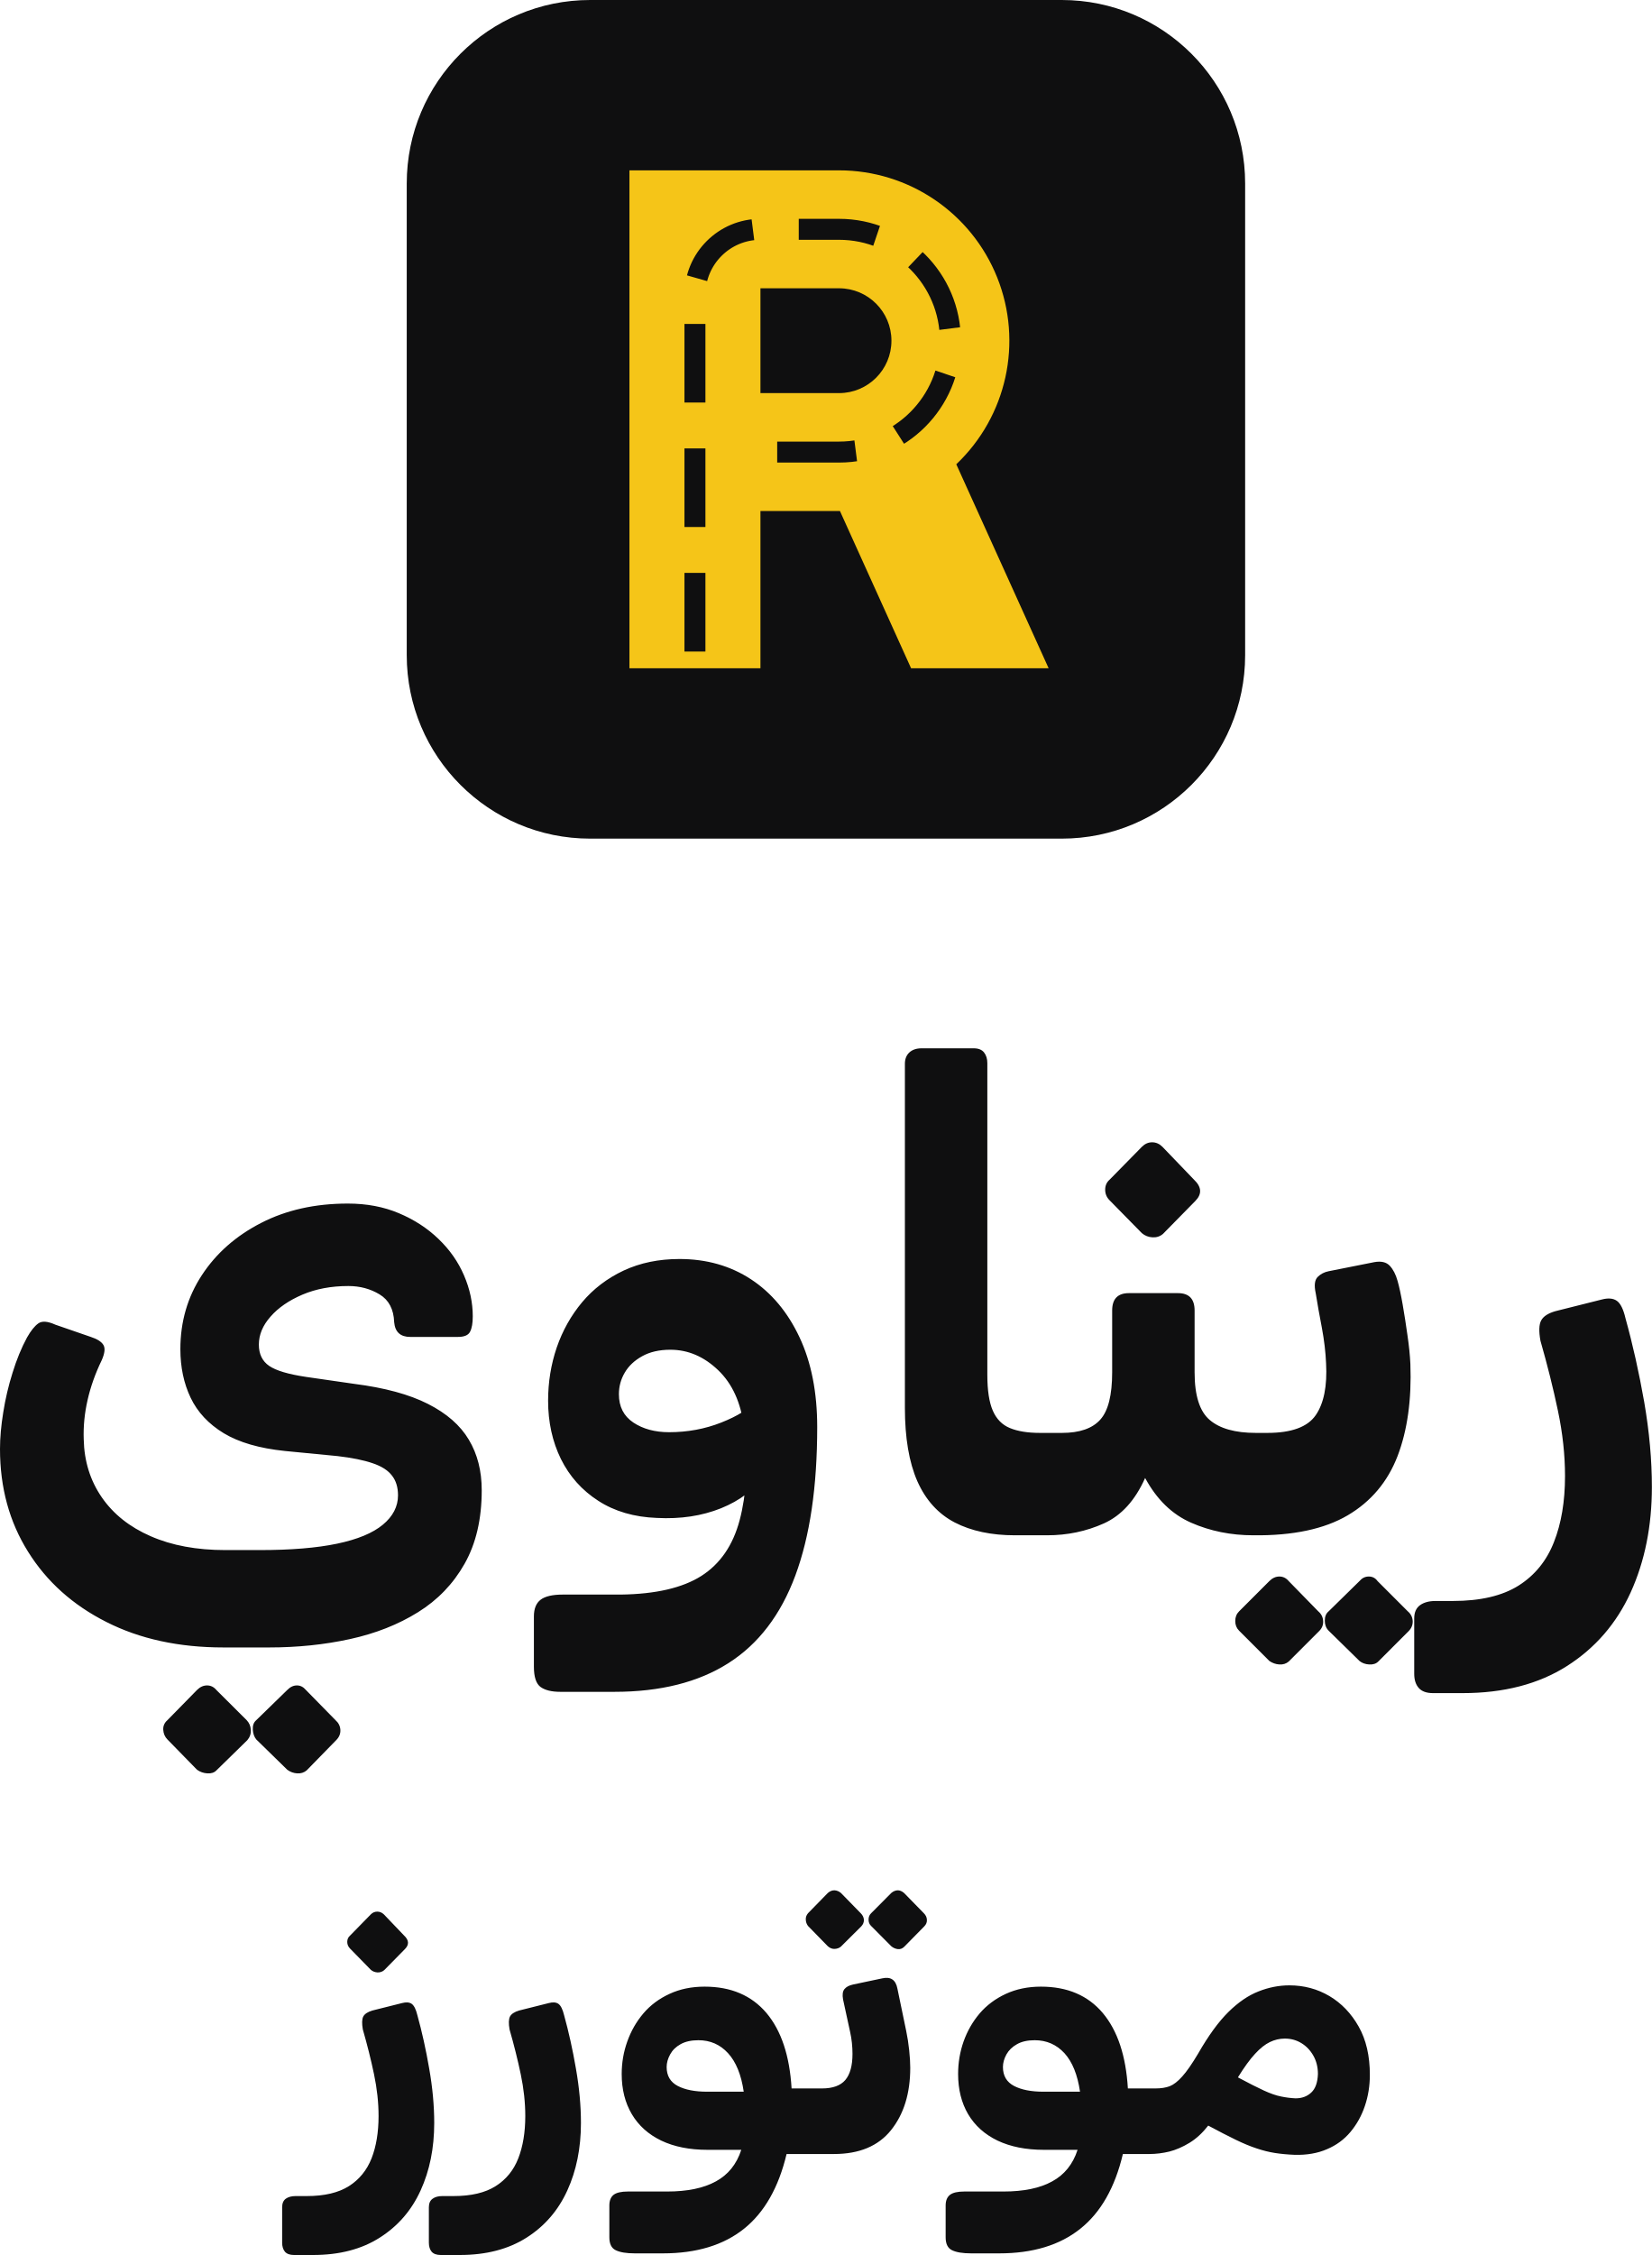
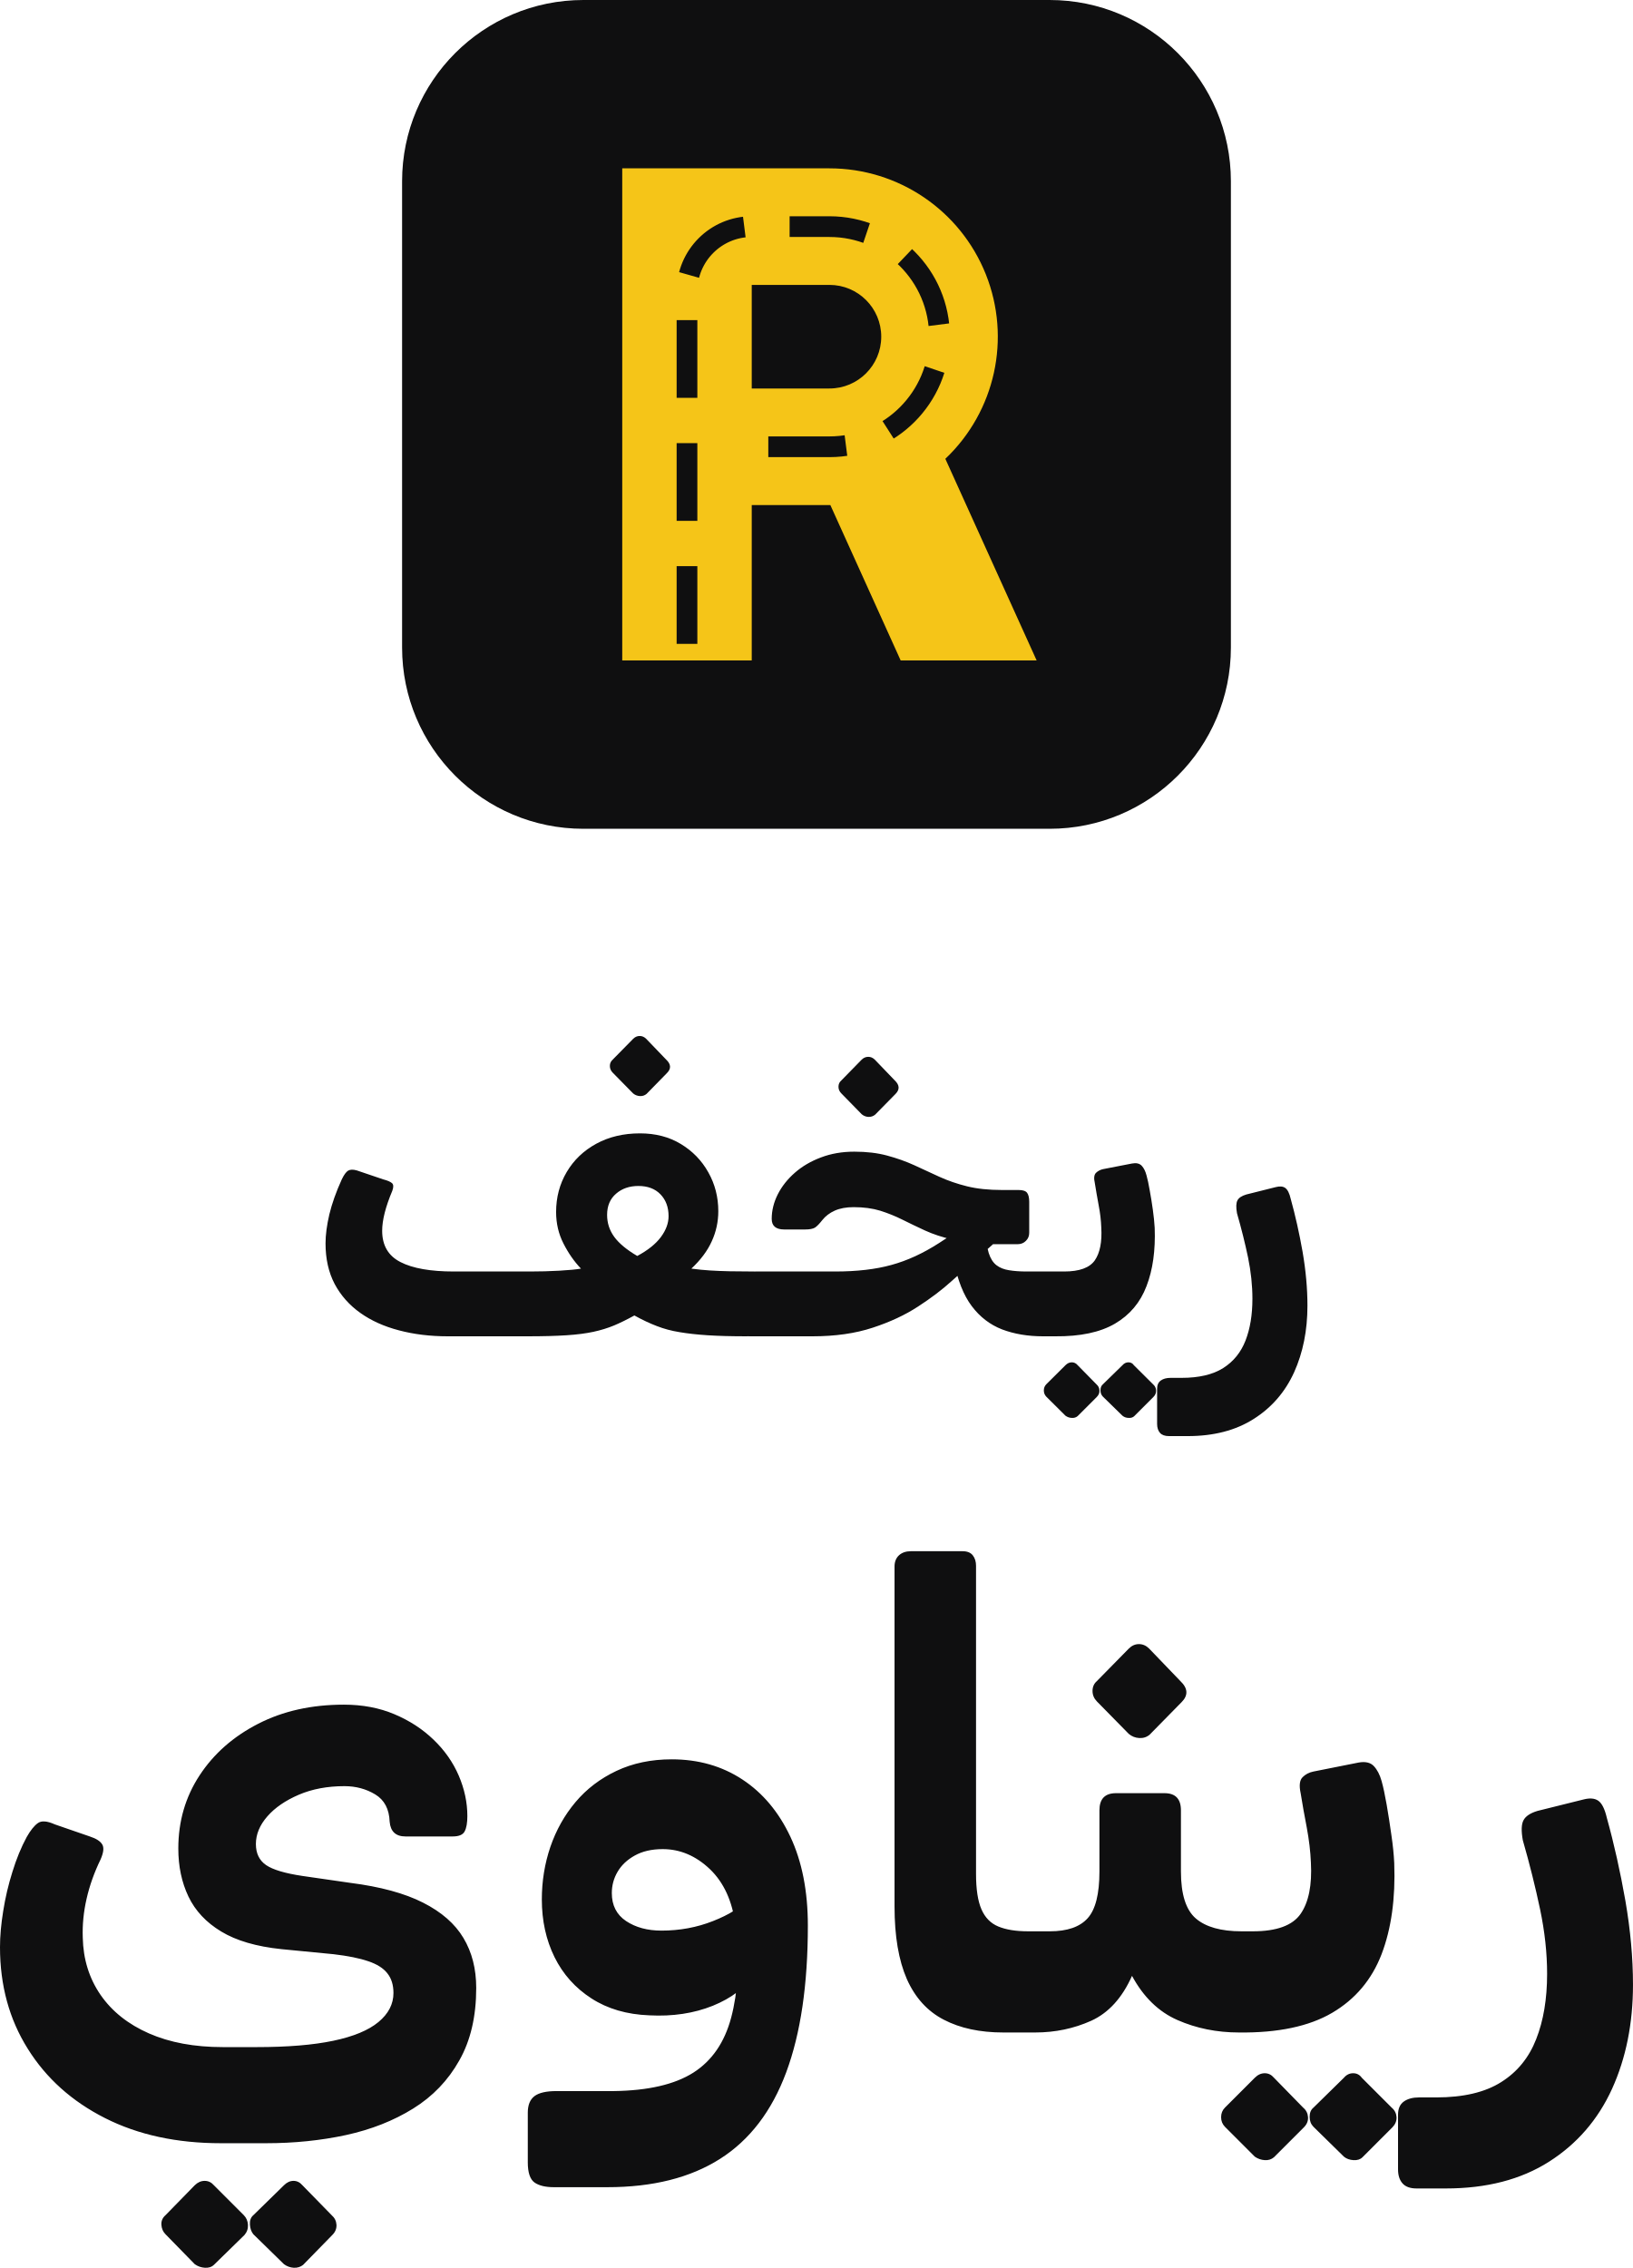
- <svg xmlns="http://www.w3.org/2000/svg" viewBox="0 0 141.86 193.6" width="141.86" height="193.6" role="img" aria-label="ريناوي موتورز" lang="ar" color="#0F0F10">
+ <svg xmlns="http://www.w3.org/2000/svg" viewBox="0 0 141.86 197.03" width="141.86" height="197.03" role="img" aria-label="ريخف ريناوي" lang="ar" color="#0F0F10">
  <g transform="matrix(1.125 0 0 1.125 34.93 0)">
    <rect width="64" height="64" rx="14" fill="#0F0F10" />
    <path fill="#F5C518" d="M17 13H33A13 13 0 0 1 41.95 35.43L49 51H38.5L33.07 39H27V51H17ZM27 22V30H33A4 4 0 0 0 33 22Z" />
    <path fill="none" stroke="#0F0F10" stroke-width="1.6" stroke-dasharray="6 3.5" stroke-dashoffset="-1.28" d="M22 51V22.5A5 5 0 0 1 27 17.5H33A8.5 8.5 0 0 1 33 34.5H27" />
  </g>
-   <path fill="currentColor" d="M23.12 141.44L19.19 141.44Q13.44 141.44 9.13 139.25Q4.81 137.07 2.41 133.22Q0 129.38 0 124.4Q0 122.96 0.28 121.25Q0.55 119.53 1.08 117.85Q1.6 116.16 2.32 114.83Q2.82 113.95 3.29 113.62Q3.76 113.28 4.76 113.73L7.8 114.78Q8.63 115.05 8.88 115.47Q9.13 115.88 8.74 116.77Q7.91 118.48 7.52 120.2Q7.13 121.91 7.19 123.57Q7.25 126.39 8.74 128.55Q10.23 130.71 12.94 131.89Q15.65 133.08 19.36 133.08L22.29 133.08Q26.33 133.08 28.95 132.53Q31.58 131.98 32.88 130.9Q34.18 129.82 34.18 128.38Q34.18 127.33 33.65 126.67Q33.13 126 31.99 125.62Q30.86 125.23 28.98 125.01L24.45 124.57Q21.18 124.23 19.22 123.05Q17.26 121.86 16.37 120Q15.49 118.15 15.49 115.83Q15.49 112.29 17.34 109.47Q19.19 106.65 22.43 104.99Q25.66 103.33 29.87 103.33Q32.3 103.33 34.26 104.16Q36.23 104.99 37.66 106.37Q39.1 107.75 39.85 109.5Q40.6 111.24 40.6 113.01Q40.6 113.89 40.37 114.33Q40.15 114.78 39.32 114.78L35.23 114.78Q33.96 114.78 33.85 113.51Q33.79 111.85 32.6 111.13Q31.41 110.41 29.92 110.41Q27.71 110.41 25.97 111.15Q24.22 111.9 23.23 113.04Q22.23 114.17 22.23 115.44Q22.23 116.66 23.12 117.27Q24 117.87 26.27 118.21L30.42 118.81Q34.35 119.31 36.75 120.53Q39.16 121.75 40.26 123.6Q41.37 125.45 41.37 127.94Q41.37 131.65 39.9 134.25Q38.44 136.84 35.89 138.42Q33.35 140 30.06 140.72Q26.77 141.44 23.12 141.44ZM21.24 149.4L18.58 152Q18.31 152.28 17.81 152.25Q17.31 152.22 16.92 151.94L14.38 149.34Q14.05 149.01 14.02 148.51Q13.99 148.02 14.38 147.68L16.92 145.09Q17.31 144.7 17.78 144.7Q18.25 144.7 18.58 145.09L21.18 147.68Q21.51 148.02 21.54 148.51Q21.57 149.01 21.24 149.4ZM28.87 149.4L26.33 152Q25.99 152.28 25.52 152.25Q25.05 152.22 24.67 151.94L22.01 149.34Q21.74 149.01 21.71 148.49Q21.68 147.96 22.01 147.68L24.67 145.09Q25.05 144.7 25.5 144.7Q25.94 144.7 26.27 145.09L28.81 147.68Q29.2 148.02 29.23 148.51Q29.26 149.01 28.87 149.4ZM52.76 145.25L48.12 145.25Q47.01 145.25 46.43 144.84Q45.85 144.42 45.85 143.09L45.85 138.78Q45.85 137.78 46.43 137.34Q47.01 136.9 48.34 136.9L53.32 136.9Q57.8 136.84 60.23 135.3Q62.66 133.75 63.52 130.51Q64.38 127.28 64.05 122.35L70.18 122.52Q70.18 130.21 68.3 135.27Q66.42 140.33 62.55 142.79Q58.68 145.25 52.76 145.25ZM70.18 122.52L63.88 122.47Q63.49 119.37 61.67 117.63Q59.84 115.88 57.57 115.88Q56.14 115.88 55.14 116.44Q54.15 116.99 53.65 117.85Q53.15 118.7 53.15 119.7Q53.15 121.3 54.39 122.13Q55.64 122.96 57.46 122.96Q59.84 122.96 61.94 122.13Q64.05 121.3 64.93 120.25L65.54 126.72Q64.38 128.49 61.92 129.49Q59.45 130.48 56.41 130.32Q53.48 130.21 51.38 128.85Q49.28 127.5 48.17 125.26Q47.07 123.02 47.07 120.25Q47.07 117.87 47.81 115.69Q48.56 113.51 50 111.79Q51.44 110.08 53.56 109.08Q55.69 108.09 58.35 108.09Q61.83 108.09 64.49 109.83Q67.14 111.57 68.66 114.81Q70.18 118.04 70.18 122.52ZM89.93 131.81L87.16 131.81Q84.12 131.81 81.99 130.71Q79.86 129.6 78.78 127.17Q77.71 124.73 77.71 120.86L77.71 91.33Q77.71 90.72 78.09 90.36Q78.48 90 79.14 90L83.62 90Q84.23 90 84.51 90.36Q84.79 90.72 84.79 91.27L84.79 118.04Q84.79 120.03 85.26 121.11Q85.73 122.19 86.72 122.6Q87.72 123.02 89.32 123.02L90.76 123.02Q91.59 123.02 91.59 123.85L91.59 130.15Q91.59 131.81 89.93 131.81ZM89.93 131.81Q89.1 131.81 89.1 130.93L89.1 124.68Q89.1 123.02 90.76 123.02L91.2 123.02Q93.47 123.02 94.49 121.88Q95.51 120.75 95.51 117.82L95.51 112.51Q95.51 111.02 96.95 111.02L101.16 111.02Q102.59 111.02 102.59 112.51L102.59 117.82Q102.59 120.81 103.89 121.91Q105.19 123.02 107.85 123.02L108.46 123.02Q109.29 123.02 109.29 123.85L109.29 130.15Q109.29 131.81 107.63 131.81Q104.75 131.81 102.29 130.73Q99.83 129.65 98.34 126.89Q97.06 129.77 94.8 130.79Q92.53 131.81 89.93 131.81ZM102.65 103.11L99.88 105.93Q99.5 106.26 98.97 106.23Q98.45 106.2 98.06 105.87L95.29 103.05Q94.91 102.67 94.91 102.14Q94.91 101.61 95.29 101.28L98.06 98.46Q98.45 98.07 98.94 98.07Q99.44 98.07 99.83 98.46L102.54 101.28Q103.53 102.22 102.65 103.11ZM107.63 131.81Q107.24 131.81 107.02 131.54Q106.8 131.26 106.8 130.87L106.8 124.57Q106.8 123.02 108.46 123.02L108.84 123.02Q111.94 123.02 112.99 121.5Q114.04 119.98 113.88 117.04Q113.82 115.61 113.52 114Q113.21 112.4 112.99 111.02Q112.77 110.02 113.16 109.63Q113.54 109.25 114.1 109.14L118.02 108.36Q118.91 108.2 119.35 108.67Q119.79 109.14 120.02 109.97Q120.24 110.74 120.46 112.01Q120.68 113.28 120.87 114.64Q121.07 115.99 121.12 117.1Q121.29 121.69 120.02 125.01Q118.74 128.33 115.73 130.1Q112.71 131.87 107.63 131.81ZM113.27 140.05L110.67 142.65Q110.34 142.93 109.87 142.9Q109.4 142.87 109.01 142.6L106.41 140Q106.08 139.67 106.08 139.17Q106.08 138.67 106.41 138.34L109.01 135.74Q109.4 135.35 109.87 135.35Q110.34 135.35 110.67 135.74L113.21 138.34Q113.6 138.67 113.63 139.17Q113.66 139.67 113.27 140.05ZM120.96 140.05L118.36 142.65Q118.08 142.93 117.58 142.9Q117.08 142.87 116.75 142.6L114.1 140Q113.77 139.67 113.77 139.14Q113.77 138.61 114.1 138.34L116.75 135.74Q117.08 135.35 117.55 135.35Q118.02 135.35 118.3 135.74L120.9 138.34Q121.29 138.67 121.32 139.17Q121.34 139.67 120.96 140.05ZM125.6 145.36L123.06 145.36Q122.23 145.36 121.84 144.92Q121.45 144.48 121.45 143.7L121.45 138.95Q121.45 138.17 121.95 137.81Q122.45 137.45 123.28 137.45L124.77 137.45Q128.31 137.45 130.41 136.13Q132.51 134.8 133.45 132.39Q134.4 129.99 134.4 126.72Q134.4 124.01 133.79 121.11Q133.18 118.21 132.29 115.11Q132.07 113.89 132.35 113.37Q132.63 112.84 133.57 112.57L137.55 111.57Q138.38 111.35 138.85 111.68Q139.32 112.01 139.59 113.17Q140.53 116.55 141.2 120.36Q141.86 124.18 141.86 127.66Q141.86 132.7 140.04 136.71Q138.21 140.72 134.56 143.04Q130.91 145.36 125.6 145.36ZM26.88 193.6L25.25 193.6Q24.72 193.6 24.47 193.32Q24.23 193.03 24.23 192.54L24.23 189.5Q24.23 189 24.54 188.77Q24.86 188.54 25.39 188.54L26.35 188.54Q28.61 188.54 29.96 187.69Q31.3 186.84 31.91 185.3Q32.51 183.76 32.51 181.67Q32.51 179.94 32.12 178.08Q31.73 176.22 31.16 174.24Q31.02 173.46 31.2 173.12Q31.38 172.79 31.98 172.61L34.53 171.97Q35.06 171.83 35.36 172.04Q35.66 172.26 35.84 173Q36.44 175.16 36.86 177.6Q37.29 180.04 37.29 182.27Q37.29 185.5 36.12 188.06Q34.95 190.63 32.61 192.11Q30.28 193.6 26.88 193.6ZM34.77 167.34L33 169.14Q32.76 169.35 32.42 169.34Q32.08 169.32 31.84 169.11L30.07 167.3Q29.82 167.05 29.82 166.72Q29.82 166.38 30.07 166.17L31.84 164.36Q32.08 164.12 32.4 164.12Q32.72 164.12 32.97 164.36L34.7 166.17Q35.34 166.77 34.77 167.34ZM39.48 193.6L37.85 193.6Q37.32 193.6 37.07 193.32Q36.83 193.03 36.83 192.54L36.83 189.5Q36.83 189 37.15 188.77Q37.46 188.54 37.99 188.54L38.95 188.54Q41.22 188.54 42.56 187.69Q43.91 186.84 44.51 185.3Q45.11 183.76 45.11 181.67Q45.11 179.94 44.72 178.08Q44.33 176.22 43.76 174.24Q43.62 173.46 43.8 173.12Q43.98 172.79 44.58 172.61L47.13 171.97Q47.66 171.83 47.96 172.04Q48.26 172.26 48.44 173Q49.04 175.16 49.46 177.6Q49.89 180.04 49.89 182.27Q49.89 185.5 48.72 188.06Q47.55 190.63 45.22 192.11Q42.88 193.6 39.48 193.6ZM56.93 193.46L54.52 193.46Q53.43 193.46 52.88 193.19Q52.33 192.93 52.33 192.08L52.33 189.35Q52.33 188.72 52.7 188.43Q53.07 188.15 53.92 188.15L57.29 188.15Q59.9 188.15 61.48 187.28Q63.06 186.42 63.66 184.57L60.75 184.57Q58.45 184.57 56.79 183.78Q55.13 182.98 54.26 181.51Q53.39 180.04 53.39 178.06Q53.39 176.61 53.87 175.27Q54.35 173.92 55.25 172.86Q56.15 171.8 57.5 171.18Q58.84 170.56 60.51 170.56Q63.9 170.56 65.82 172.82Q67.73 175.09 67.98 179.3L70.31 179.3Q70.84 179.3 70.84 179.83L70.88 183.87Q70.88 184.93 69.82 184.93L67.55 184.93Q66.52 189.25 63.89 191.35Q61.25 193.46 56.93 193.46ZM60.72 179.58L63.87 179.58Q63.55 177.39 62.52 176.27Q61.5 175.16 59.98 175.16Q59.06 175.16 58.45 175.5Q57.85 175.83 57.55 176.38Q57.25 176.93 57.25 177.46Q57.25 178.59 58.21 179.09Q59.16 179.58 60.72 179.58ZM71.62 184.93L69.85 184.93Q69.57 184.93 69.43 184.75Q69.28 184.57 69.28 184.33L69.28 180.22Q69.28 179.73 69.57 179.51Q69.85 179.3 70.35 179.3L70.59 179.3Q71.97 179.3 72.59 178.58Q73.21 177.85 73.21 176.33Q73.21 175.87 73.16 175.39Q73.11 174.91 73 174.42L72.4 171.66Q72.29 171.05 72.52 170.77Q72.75 170.49 73.25 170.38L75.76 169.85Q76.86 169.6 77.07 170.74L77.82 174.35Q77.99 175.16 78.08 176.03Q78.17 176.89 78.17 177.53Q78.17 180.82 76.52 182.88Q74.88 184.93 71.62 184.93ZM73.96 165.39L72.22 167.12Q72.01 167.3 71.69 167.32Q71.37 167.34 71.09 167.09L69.39 165.35Q69.21 165.11 69.2 164.81Q69.18 164.51 69.39 164.26L71.09 162.52Q71.37 162.28 71.67 162.29Q71.97 162.31 72.22 162.52L73.92 164.26Q74.17 164.51 74.19 164.82Q74.2 165.14 73.96 165.39ZM79.37 165.39L77.67 167.12Q77.43 167.37 77.11 167.34Q76.79 167.3 76.54 167.09L74.81 165.35Q74.59 165.14 74.59 164.81Q74.59 164.47 74.81 164.26L76.54 162.52Q76.79 162.31 77.07 162.29Q77.36 162.28 77.64 162.52L79.34 164.26Q79.59 164.51 79.6 164.82Q79.62 165.14 79.37 165.39ZM85.81 193.46L83.41 193.46Q82.31 193.46 81.76 193.19Q81.21 192.93 81.21 192.08L81.21 189.35Q81.21 188.72 81.59 188.43Q81.96 188.15 82.81 188.15L86.17 188.15Q88.79 188.15 90.36 187.28Q91.94 186.42 92.54 184.57L89.64 184.57Q87.34 184.57 85.67 183.78Q84.01 182.98 83.14 181.51Q82.28 180.04 82.28 178.06Q82.28 176.61 82.75 175.27Q83.23 173.92 84.13 172.86Q85.04 171.8 86.38 171.18Q87.73 170.56 89.39 170.56Q92.79 170.56 94.7 172.82Q96.61 175.09 96.86 179.3L99.19 179.3Q99.73 179.3 99.73 179.83L99.76 183.87Q99.76 184.93 98.7 184.93L96.43 184.93Q95.41 189.25 92.77 191.35Q90.13 193.46 85.81 193.46ZM89.6 179.58L92.75 179.58Q92.43 177.39 91.41 176.27Q90.38 175.16 88.86 175.16Q87.94 175.16 87.34 175.5Q86.74 175.83 86.43 176.38Q86.13 176.93 86.13 177.46Q86.13 178.59 87.09 179.09Q88.04 179.58 89.6 179.58ZM111.19 185Q110.24 184.96 109.48 184.84Q108.72 184.72 107.92 184.45Q107.12 184.19 106.13 183.71Q105.14 183.23 103.76 182.49Q103.02 183.44 102.15 183.97Q101.28 184.5 100.42 184.72Q99.55 184.93 98.7 184.93Q98.17 184.93 98.17 184.4L98.17 180.36Q98.17 179.3 99.23 179.3Q99.94 179.3 100.45 179.11Q100.96 178.91 101.53 178.27Q102.1 177.64 102.88 176.33Q104.22 173.99 105.5 172.73Q106.77 171.48 108.08 170.97Q109.39 170.45 110.73 170.45Q112.61 170.45 114.17 171.37Q115.72 172.29 116.68 173.99Q117.64 175.69 117.64 178.13Q117.64 179.55 117.21 180.81Q116.79 182.06 115.97 183.04Q115.16 184.01 113.95 184.52Q112.75 185.04 111.19 185ZM111.26 180.15Q112.08 180.15 112.61 179.65Q113.14 179.16 113.18 178.06Q113.18 177.18 112.79 176.49Q112.4 175.8 111.76 175.41Q111.12 175.02 110.34 175.02Q109.67 175.02 109.05 175.32Q108.43 175.62 107.78 176.33Q107.12 177.04 106.31 178.35Q107.69 179.09 108.54 179.48Q109.39 179.87 110.01 179.99Q110.63 180.12 111.26 180.15Z" />
+   <path fill="currentColor" d="M45.83 116.09L38.9 116.09Q36.6 116.09 34.65 115.57Q32.7 115.06 31.29 114.05Q29.87 113.04 29.07 111.54Q28.28 110.03 28.28 108.02Q28.28 106.92 28.61 105.5Q28.95 104.09 29.69 102.46Q29.98 101.86 30.24 101.7Q30.51 101.54 31 101.68L33.3 102.46Q33.84 102.6 34.05 102.78Q34.26 102.96 34.08 103.45Q33.2 105.54 33.2 106.92Q33.2 108.83 34.79 109.64Q36.38 110.46 39.43 110.46L46.05 110.46Q47.36 110.46 48.6 110.39Q49.83 110.32 50.47 110.21Q49.59 109.29 48.95 108.03Q48.31 106.78 48.31 105.29Q48.31 103.38 49.23 101.82Q50.15 100.26 51.8 99.36Q53.45 98.46 55.6 98.46Q57.62 98.46 59.14 99.38Q60.67 100.3 61.53 101.84Q62.4 103.38 62.4 105.22Q62.4 106.6 61.83 107.84Q61.27 109.08 60.06 110.21Q60.88 110.32 61.67 110.37Q62.47 110.42 63.39 110.44Q64.31 110.46 65.52 110.46Q65.8 110.46 65.98 110.64Q66.15 110.81 66.15 111.1L66.15 114.81Q66.15 116.09 64.88 116.09Q62.86 116.09 61.48 116Q60.1 115.91 59.04 115.73Q57.98 115.56 57.06 115.2Q56.14 114.85 55.11 114.28Q54.15 114.81 53.34 115.15Q52.52 115.49 51.55 115.7Q50.58 115.91 49.22 116Q47.85 116.09 45.83 116.09ZM55.36 109.11Q56.74 108.37 57.41 107.47Q58.08 106.57 58.08 105.65Q58.08 104.48 57.37 103.75Q56.67 103.03 55.46 103.03Q54.29 103.03 53.52 103.7Q52.74 104.37 52.74 105.54Q52.74 106.6 53.36 107.45Q53.98 108.3 55.36 109.11ZM57.94 93.22L56.17 95.03Q55.92 95.24 55.59 95.22Q55.25 95.2 55 94.99L53.23 93.19Q52.98 92.94 52.98 92.6Q52.98 92.27 53.23 92.05L55 90.25Q55.25 90 55.57 90Q55.89 90 56.14 90.25L57.87 92.05Q58.51 92.65 57.94 93.22ZM70.58 116.09L65.09 116.09Q64.56 116.09 64.56 115.56L64.56 111.52Q64.56 110.46 65.62 110.46L72.56 110.46Q75.39 110.46 77.44 109.89Q79.5 109.33 81.59 107.98L84.95 105.79L87.14 107.31L82.65 111.31Q81.44 112.41 79.76 113.5Q78.08 114.6 75.82 115.34Q73.55 116.09 70.58 116.09ZM91.67 116.09L90.61 116.09Q88.63 116.09 87.05 115.49Q85.48 114.88 84.42 113.47Q83.35 112.05 82.86 109.54L85.66 106.88Q85.66 108.12 85.89 108.85Q86.12 109.57 86.56 109.91Q87 110.25 87.66 110.35Q88.31 110.46 89.2 110.46L92.2 110.46Q92.49 110.46 92.61 110.64Q92.73 110.81 92.73 111.06L92.73 115.1Q92.73 115.59 92.45 115.84Q92.17 116.09 91.67 116.09ZM88.38 108.09L86.05 108.09L85.83 107.98Q84.03 107.98 82.72 107.68Q81.41 107.38 80.36 106.9Q79.32 106.42 78.4 105.96Q77.48 105.5 76.47 105.18Q75.46 104.87 74.15 104.87Q73.2 104.87 72.52 105.17Q71.85 105.47 71.43 106Q71.07 106.46 70.81 106.64Q70.54 106.81 69.94 106.81L68.13 106.81Q67.04 106.81 67.04 105.89Q67.04 104.8 67.57 103.75Q68.1 102.71 69.05 101.88Q70.01 101.04 71.32 100.55Q72.63 100.05 74.22 100.05Q75.82 100.05 77.07 100.39Q78.33 100.73 79.41 101.22Q80.49 101.72 81.6 102.23Q82.72 102.74 84.01 103.06Q85.3 103.38 87.04 103.38L88.49 103.38Q89.05 103.38 89.23 103.63Q89.41 103.88 89.41 104.41L89.41 107.1Q89.41 107.52 89.12 107.8Q88.84 108.09 88.38 108.09ZM77.8 95.03L76.03 96.83Q75.78 97.04 75.44 97.03Q75.11 97.01 74.86 96.8L73.09 94.99Q72.84 94.74 72.84 94.41Q72.84 94.07 73.09 93.86L74.86 92.05Q75.11 91.81 75.43 91.81Q75.74 91.81 75.99 92.05L77.73 93.86Q78.36 94.46 77.8 95.03ZM91.67 116.09Q91.43 116.09 91.28 115.91Q91.14 115.73 91.14 115.49L91.14 111.45Q91.14 110.46 92.2 110.46L92.45 110.46Q94.43 110.46 95.11 109.49Q95.78 108.51 95.67 106.64Q95.64 105.72 95.44 104.69Q95.25 103.66 95.11 102.78Q94.96 102.14 95.21 101.89Q95.46 101.65 95.81 101.57L98.33 101.08Q98.89 100.97 99.18 101.27Q99.46 101.57 99.6 102.11Q99.74 102.6 99.88 103.42Q100.03 104.23 100.15 105.1Q100.27 105.96 100.31 106.67Q100.42 109.61 99.6 111.73Q98.79 113.86 96.86 114.99Q94.93 116.12 91.67 116.09ZM95.28 121.36L93.62 123.02Q93.41 123.2 93.11 123.18Q92.81 123.17 92.56 122.99L90.89 121.33Q90.68 121.11 90.68 120.79Q90.68 120.48 90.89 120.26L92.56 118.6Q92.81 118.35 93.11 118.35Q93.41 118.35 93.62 118.6L95.25 120.26Q95.5 120.48 95.51 120.79Q95.53 121.11 95.28 121.36ZM100.2 121.36L98.54 123.02Q98.36 123.2 98.04 123.18Q97.73 123.17 97.51 122.99L95.81 121.33Q95.6 121.11 95.6 120.78Q95.6 120.44 95.81 120.26L97.51 118.6Q97.73 118.35 98.03 118.35Q98.33 118.35 98.5 118.6L100.17 120.26Q100.42 120.48 100.43 120.79Q100.45 121.11 100.2 121.36ZM103.18 124.76L101.55 124.76Q101.02 124.76 100.77 124.48Q100.52 124.19 100.52 123.7L100.52 120.65Q100.52 120.16 100.84 119.93Q101.16 119.7 101.69 119.7L102.65 119.7Q104.91 119.7 106.26 118.85Q107.6 118 108.2 116.46Q108.8 114.92 108.8 112.83Q108.8 111.1 108.42 109.24Q108.03 107.38 107.46 105.4Q107.32 104.62 107.5 104.28Q107.67 103.95 108.27 103.77L110.82 103.13Q111.35 102.99 111.65 103.2Q111.96 103.42 112.13 104.16Q112.73 106.32 113.16 108.76Q113.58 111.2 113.58 113.43Q113.58 116.65 112.42 119.22Q111.25 121.79 108.91 123.27Q106.57 124.76 103.18 124.76ZM23.12 186.19L19.19 186.19Q13.44 186.19 9.13 184.01Q4.81 181.83 2.41 177.98Q0 174.14 0 169.16Q0 167.72 0.28 166.01Q0.55 164.29 1.08 162.61Q1.6 160.92 2.32 159.59Q2.82 158.71 3.29 158.38Q3.76 158.04 4.76 158.49L7.8 159.54Q8.63 159.81 8.88 160.23Q9.13 160.64 8.74 161.53Q7.91 163.24 7.52 164.96Q7.13 166.67 7.19 168.33Q7.25 171.15 8.74 173.31Q10.23 175.46 12.94 176.65Q15.65 177.84 19.36 177.84L22.29 177.84Q26.33 177.84 28.95 177.29Q31.58 176.74 32.88 175.66Q34.18 174.58 34.18 173.14Q34.18 172.09 33.65 171.43Q33.13 170.76 31.99 170.38Q30.86 169.99 28.98 169.77L24.45 169.33Q21.18 168.99 19.22 167.8Q17.26 166.62 16.37 164.76Q15.49 162.91 15.49 160.59Q15.49 157.05 17.34 154.23Q19.19 151.41 22.43 149.75Q25.66 148.09 29.87 148.09Q32.3 148.09 34.26 148.92Q36.23 149.75 37.66 151.13Q39.1 152.51 39.85 154.25Q40.6 156 40.6 157.77Q40.6 158.65 40.37 159.09Q40.15 159.54 39.32 159.54L35.23 159.54Q33.96 159.54 33.85 158.26Q33.79 156.61 32.6 155.89Q31.41 155.17 29.92 155.17Q27.71 155.17 25.97 155.91Q24.22 156.66 23.23 157.79Q22.23 158.93 22.23 160.2Q22.23 161.42 23.12 162.03Q24 162.63 26.27 162.97L30.42 163.57Q34.35 164.07 36.75 165.29Q39.16 166.51 40.26 168.36Q41.37 170.21 41.37 172.7Q41.37 176.41 39.9 179Q38.44 181.6 35.89 183.18Q33.35 184.76 30.06 185.48Q26.77 186.19 23.12 186.19ZM21.24 194.16L18.58 196.76Q18.31 197.03 17.81 197.01Q17.31 196.98 16.92 196.7L14.38 194.1Q14.05 193.77 14.02 193.27Q13.99 192.78 14.38 192.44L16.92 189.84Q17.31 189.46 17.78 189.46Q18.25 189.46 18.58 189.84L21.18 192.44Q21.51 192.78 21.54 193.27Q21.57 193.77 21.24 194.16ZM28.87 194.16L26.33 196.76Q25.99 197.03 25.52 197.01Q25.05 196.98 24.67 196.7L22.01 194.1Q21.74 193.77 21.71 193.25Q21.68 192.72 22.01 192.44L24.67 189.84Q25.05 189.46 25.5 189.46Q25.94 189.46 26.27 189.84L28.81 192.44Q29.2 192.78 29.23 193.27Q29.26 193.77 28.87 194.16ZM52.76 190.01L48.12 190.01Q47.01 190.01 46.43 189.6Q45.85 189.18 45.85 187.85L45.85 183.54Q45.85 182.54 46.43 182.1Q47.01 181.66 48.34 181.66L53.32 181.66Q57.8 181.6 60.23 180.06Q62.66 178.51 63.52 175.27Q64.38 172.04 64.05 167.11L70.18 167.28Q70.18 174.97 68.3 180.03Q66.42 185.09 62.55 187.55Q58.68 190.01 52.76 190.01ZM70.18 167.28L63.88 167.22Q63.49 164.13 61.67 162.38Q59.84 160.64 57.57 160.64Q56.14 160.64 55.14 161.2Q54.15 161.75 53.65 162.61Q53.15 163.46 53.15 164.46Q53.15 166.06 54.39 166.89Q55.64 167.72 57.46 167.72Q59.84 167.72 61.94 166.89Q64.05 166.06 64.93 165.01L65.54 171.48Q64.38 173.25 61.92 174.25Q59.45 175.24 56.41 175.08Q53.48 174.97 51.38 173.61Q49.28 172.26 48.17 170.02Q47.07 167.78 47.07 165.01Q47.07 162.63 47.81 160.45Q48.56 158.26 50 156.55Q51.44 154.84 53.56 153.84Q55.69 152.84 58.35 152.84Q61.83 152.84 64.49 154.59Q67.14 156.33 68.66 159.56Q70.18 162.8 70.18 167.28ZM89.93 176.57L87.16 176.57Q84.12 176.57 81.99 175.46Q79.86 174.36 78.78 171.93Q77.71 169.49 77.71 165.62L77.71 136.09Q77.71 135.48 78.09 135.12Q78.48 134.76 79.14 134.76L83.62 134.76Q84.23 134.76 84.51 135.12Q84.79 135.48 84.79 136.03L84.79 162.8Q84.79 164.79 85.26 165.87Q85.73 166.95 86.72 167.36Q87.72 167.78 89.32 167.78L90.76 167.78Q91.59 167.78 91.59 168.61L91.59 174.91Q91.59 176.57 89.93 176.57ZM89.93 176.57Q89.1 176.57 89.1 175.69L89.1 169.44Q89.1 167.78 90.76 167.78L91.2 167.78Q93.47 167.78 94.49 166.64Q95.51 165.51 95.51 162.58L95.51 157.27Q95.51 155.78 96.95 155.78L101.16 155.78Q102.59 155.78 102.59 157.27L102.59 162.58Q102.59 165.56 103.89 166.67Q105.19 167.78 107.85 167.78L108.46 167.78Q109.29 167.78 109.29 168.61L109.29 174.91Q109.29 176.57 107.63 176.57Q104.75 176.57 102.29 175.49Q99.83 174.41 98.34 171.65Q97.06 174.52 94.8 175.55Q92.53 176.57 89.93 176.57ZM102.65 147.87L99.88 150.69Q99.5 151.02 98.97 150.99Q98.45 150.96 98.06 150.63L95.29 147.81Q94.91 147.42 94.91 146.9Q94.91 146.37 95.29 146.04L98.06 143.22Q98.45 142.83 98.94 142.83Q99.44 142.83 99.83 143.22L102.54 146.04Q103.53 146.98 102.65 147.87ZM107.63 176.57Q107.24 176.57 107.02 176.29Q106.8 176.02 106.8 175.63L106.8 169.33Q106.8 167.78 108.46 167.78L108.84 167.78Q111.94 167.78 112.99 166.26Q114.04 164.74 113.88 161.8Q113.82 160.37 113.52 158.76Q113.21 157.16 112.99 155.78Q112.77 154.78 113.16 154.39Q113.54 154.01 114.1 153.9L118.02 153.12Q118.91 152.96 119.35 153.43Q119.79 153.9 120.02 154.72Q120.24 155.5 120.46 156.77Q120.68 158.04 120.87 159.4Q121.07 160.75 121.12 161.86Q121.29 166.45 120.02 169.77Q118.74 173.09 115.73 174.86Q112.71 176.63 107.63 176.57ZM113.27 184.81L110.67 187.41Q110.34 187.69 109.87 187.66Q109.4 187.63 109.01 187.36L106.41 184.76Q106.08 184.42 106.08 183.93Q106.08 183.43 106.41 183.1L109.01 180.5Q109.4 180.11 109.87 180.11Q110.34 180.11 110.67 180.5L113.21 183.1Q113.6 183.43 113.63 183.93Q113.66 184.42 113.27 184.81ZM120.96 184.81L118.36 187.41Q118.08 187.69 117.58 187.66Q117.08 187.63 116.75 187.36L114.1 184.76Q113.77 184.42 113.77 183.9Q113.77 183.37 114.1 183.1L116.75 180.5Q117.08 180.11 117.55 180.11Q118.02 180.11 118.3 180.5L120.9 183.1Q121.29 183.43 121.32 183.93Q121.34 184.42 120.96 184.81ZM125.6 190.12L123.06 190.12Q122.23 190.12 121.84 189.68Q121.45 189.24 121.45 188.46L121.45 183.71Q121.45 182.93 121.95 182.57Q122.45 182.21 123.28 182.21L124.77 182.21Q128.31 182.21 130.41 180.88Q132.51 179.56 133.45 177.15Q134.4 174.75 134.4 171.48Q134.4 168.77 133.79 165.87Q133.18 162.97 132.29 159.87Q132.07 158.65 132.35 158.13Q132.63 157.6 133.57 157.32L137.55 156.33Q138.38 156.11 138.85 156.44Q139.32 156.77 139.59 157.93Q140.53 161.31 141.2 165.12Q141.86 168.94 141.86 172.42Q141.86 177.46 140.04 181.47Q138.21 185.48 134.56 187.8Q130.91 190.12 125.6 190.12Z" />
</svg>
